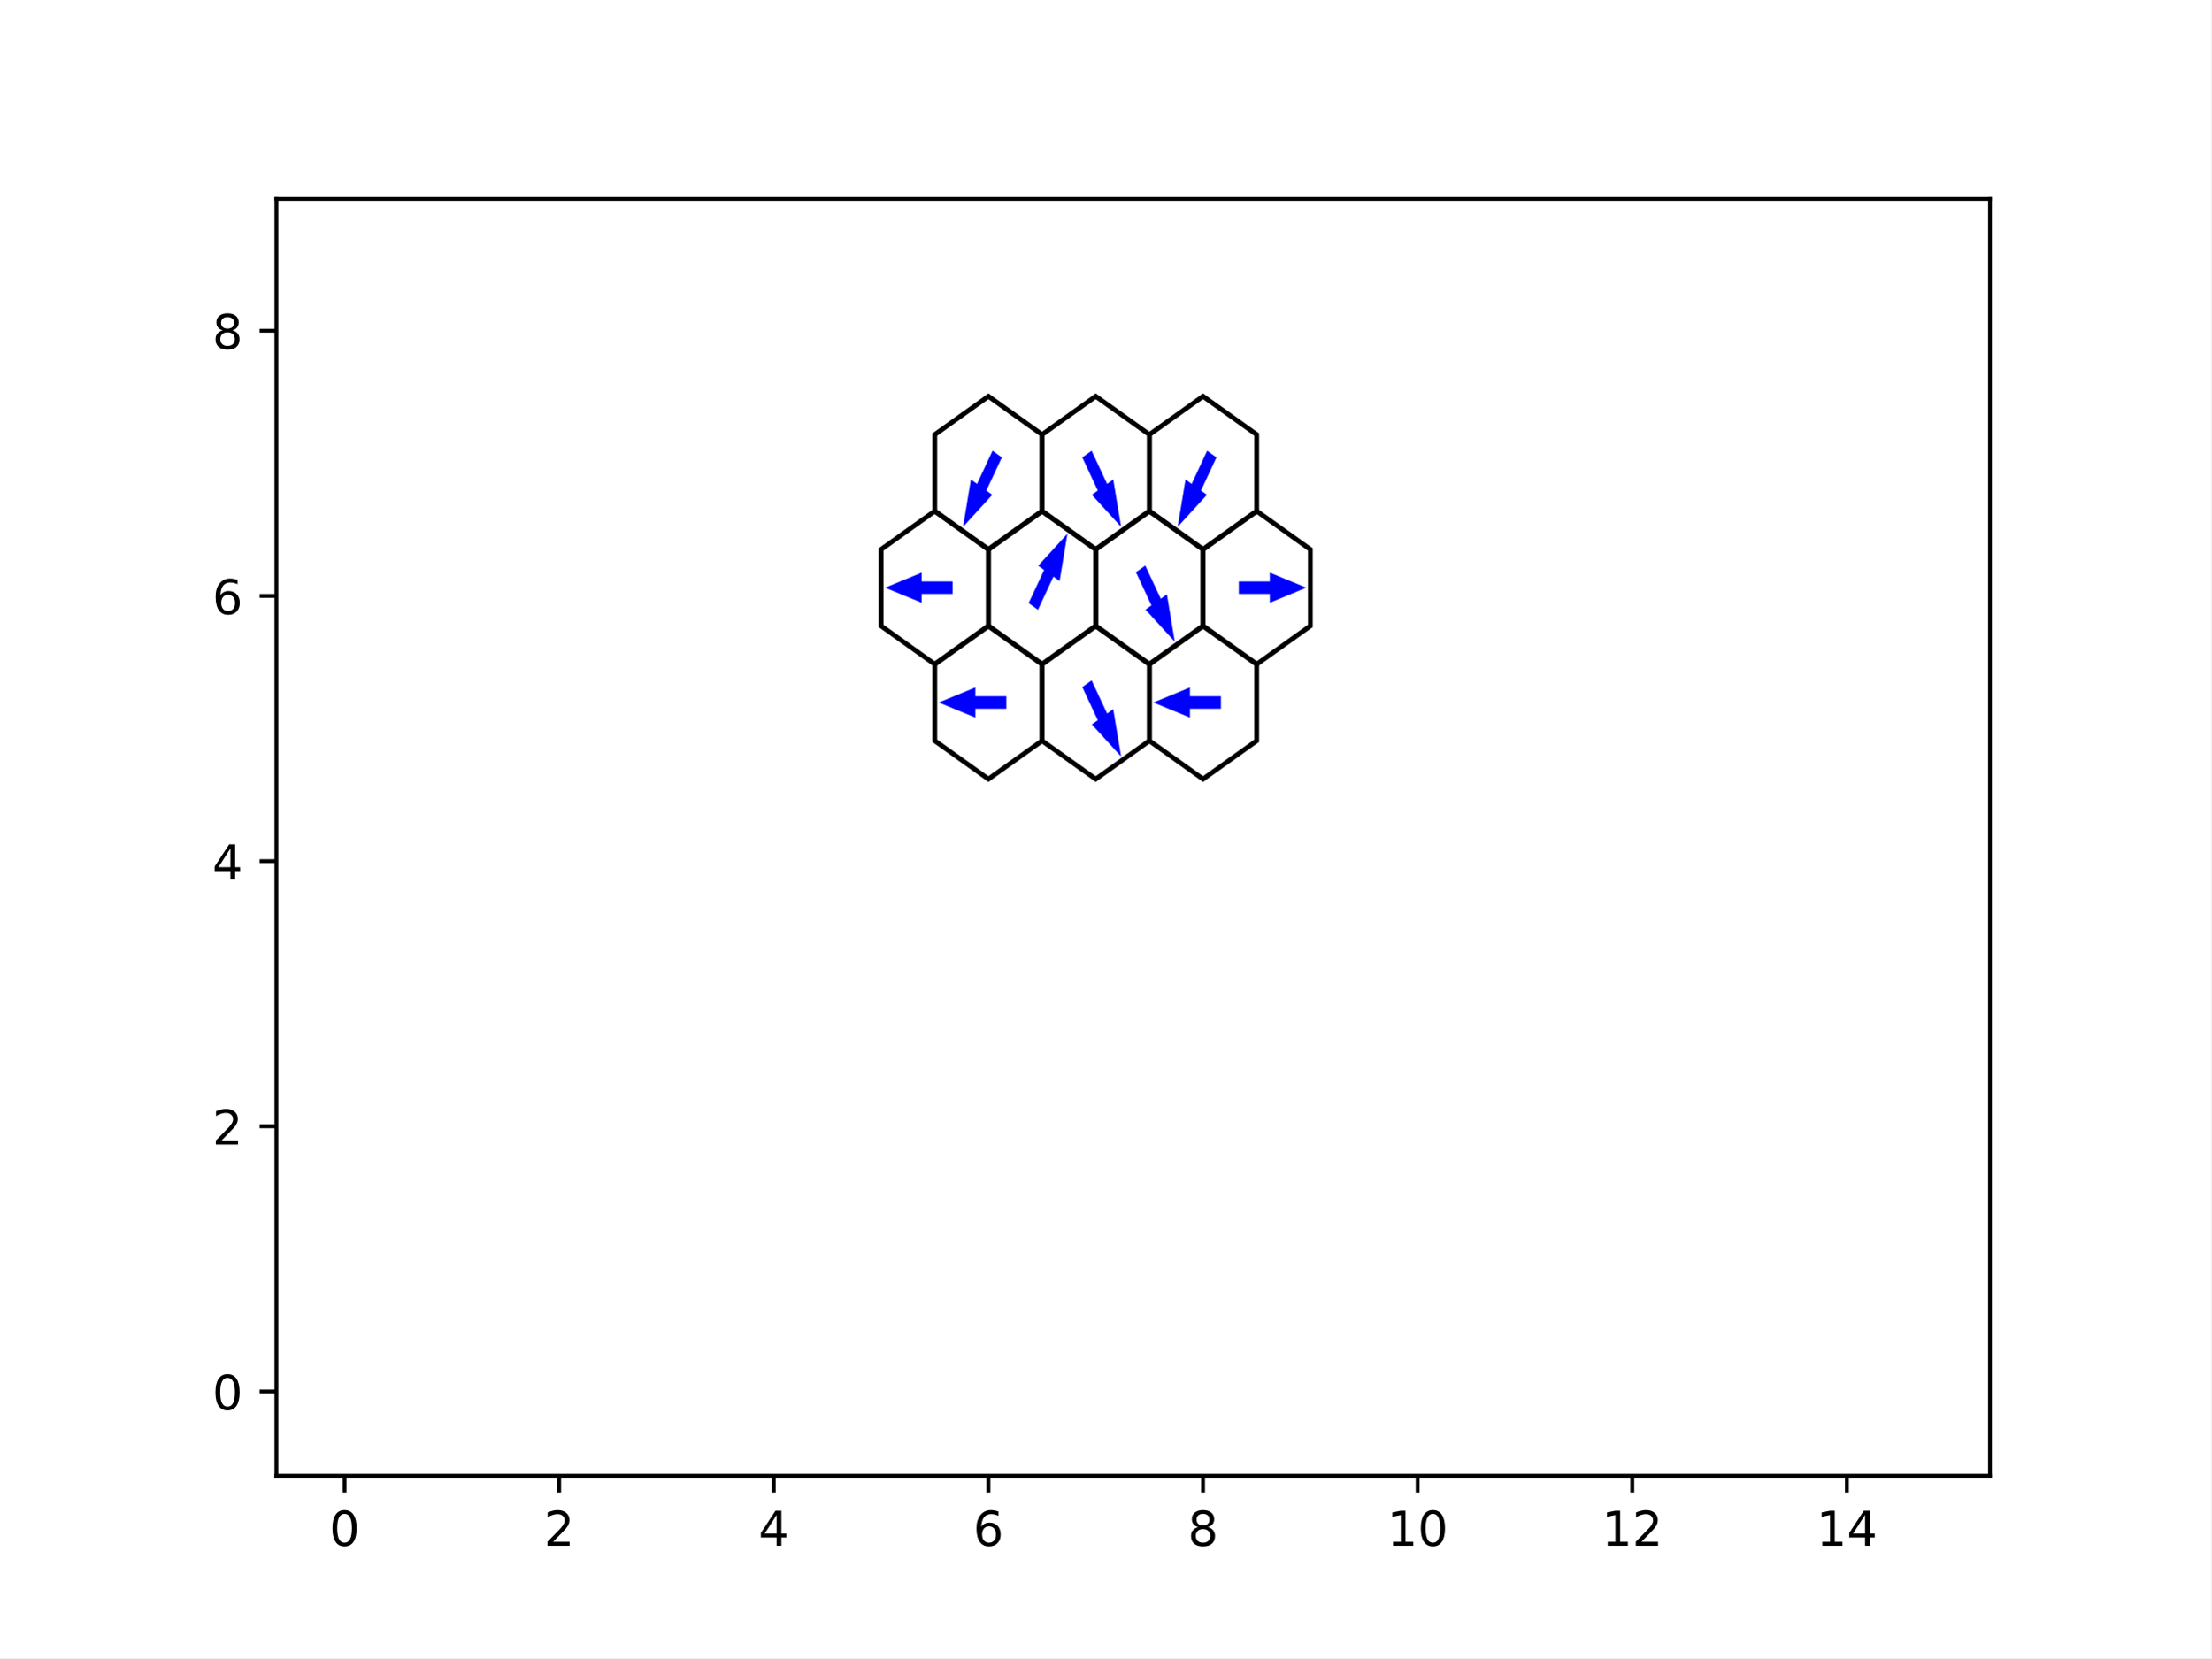
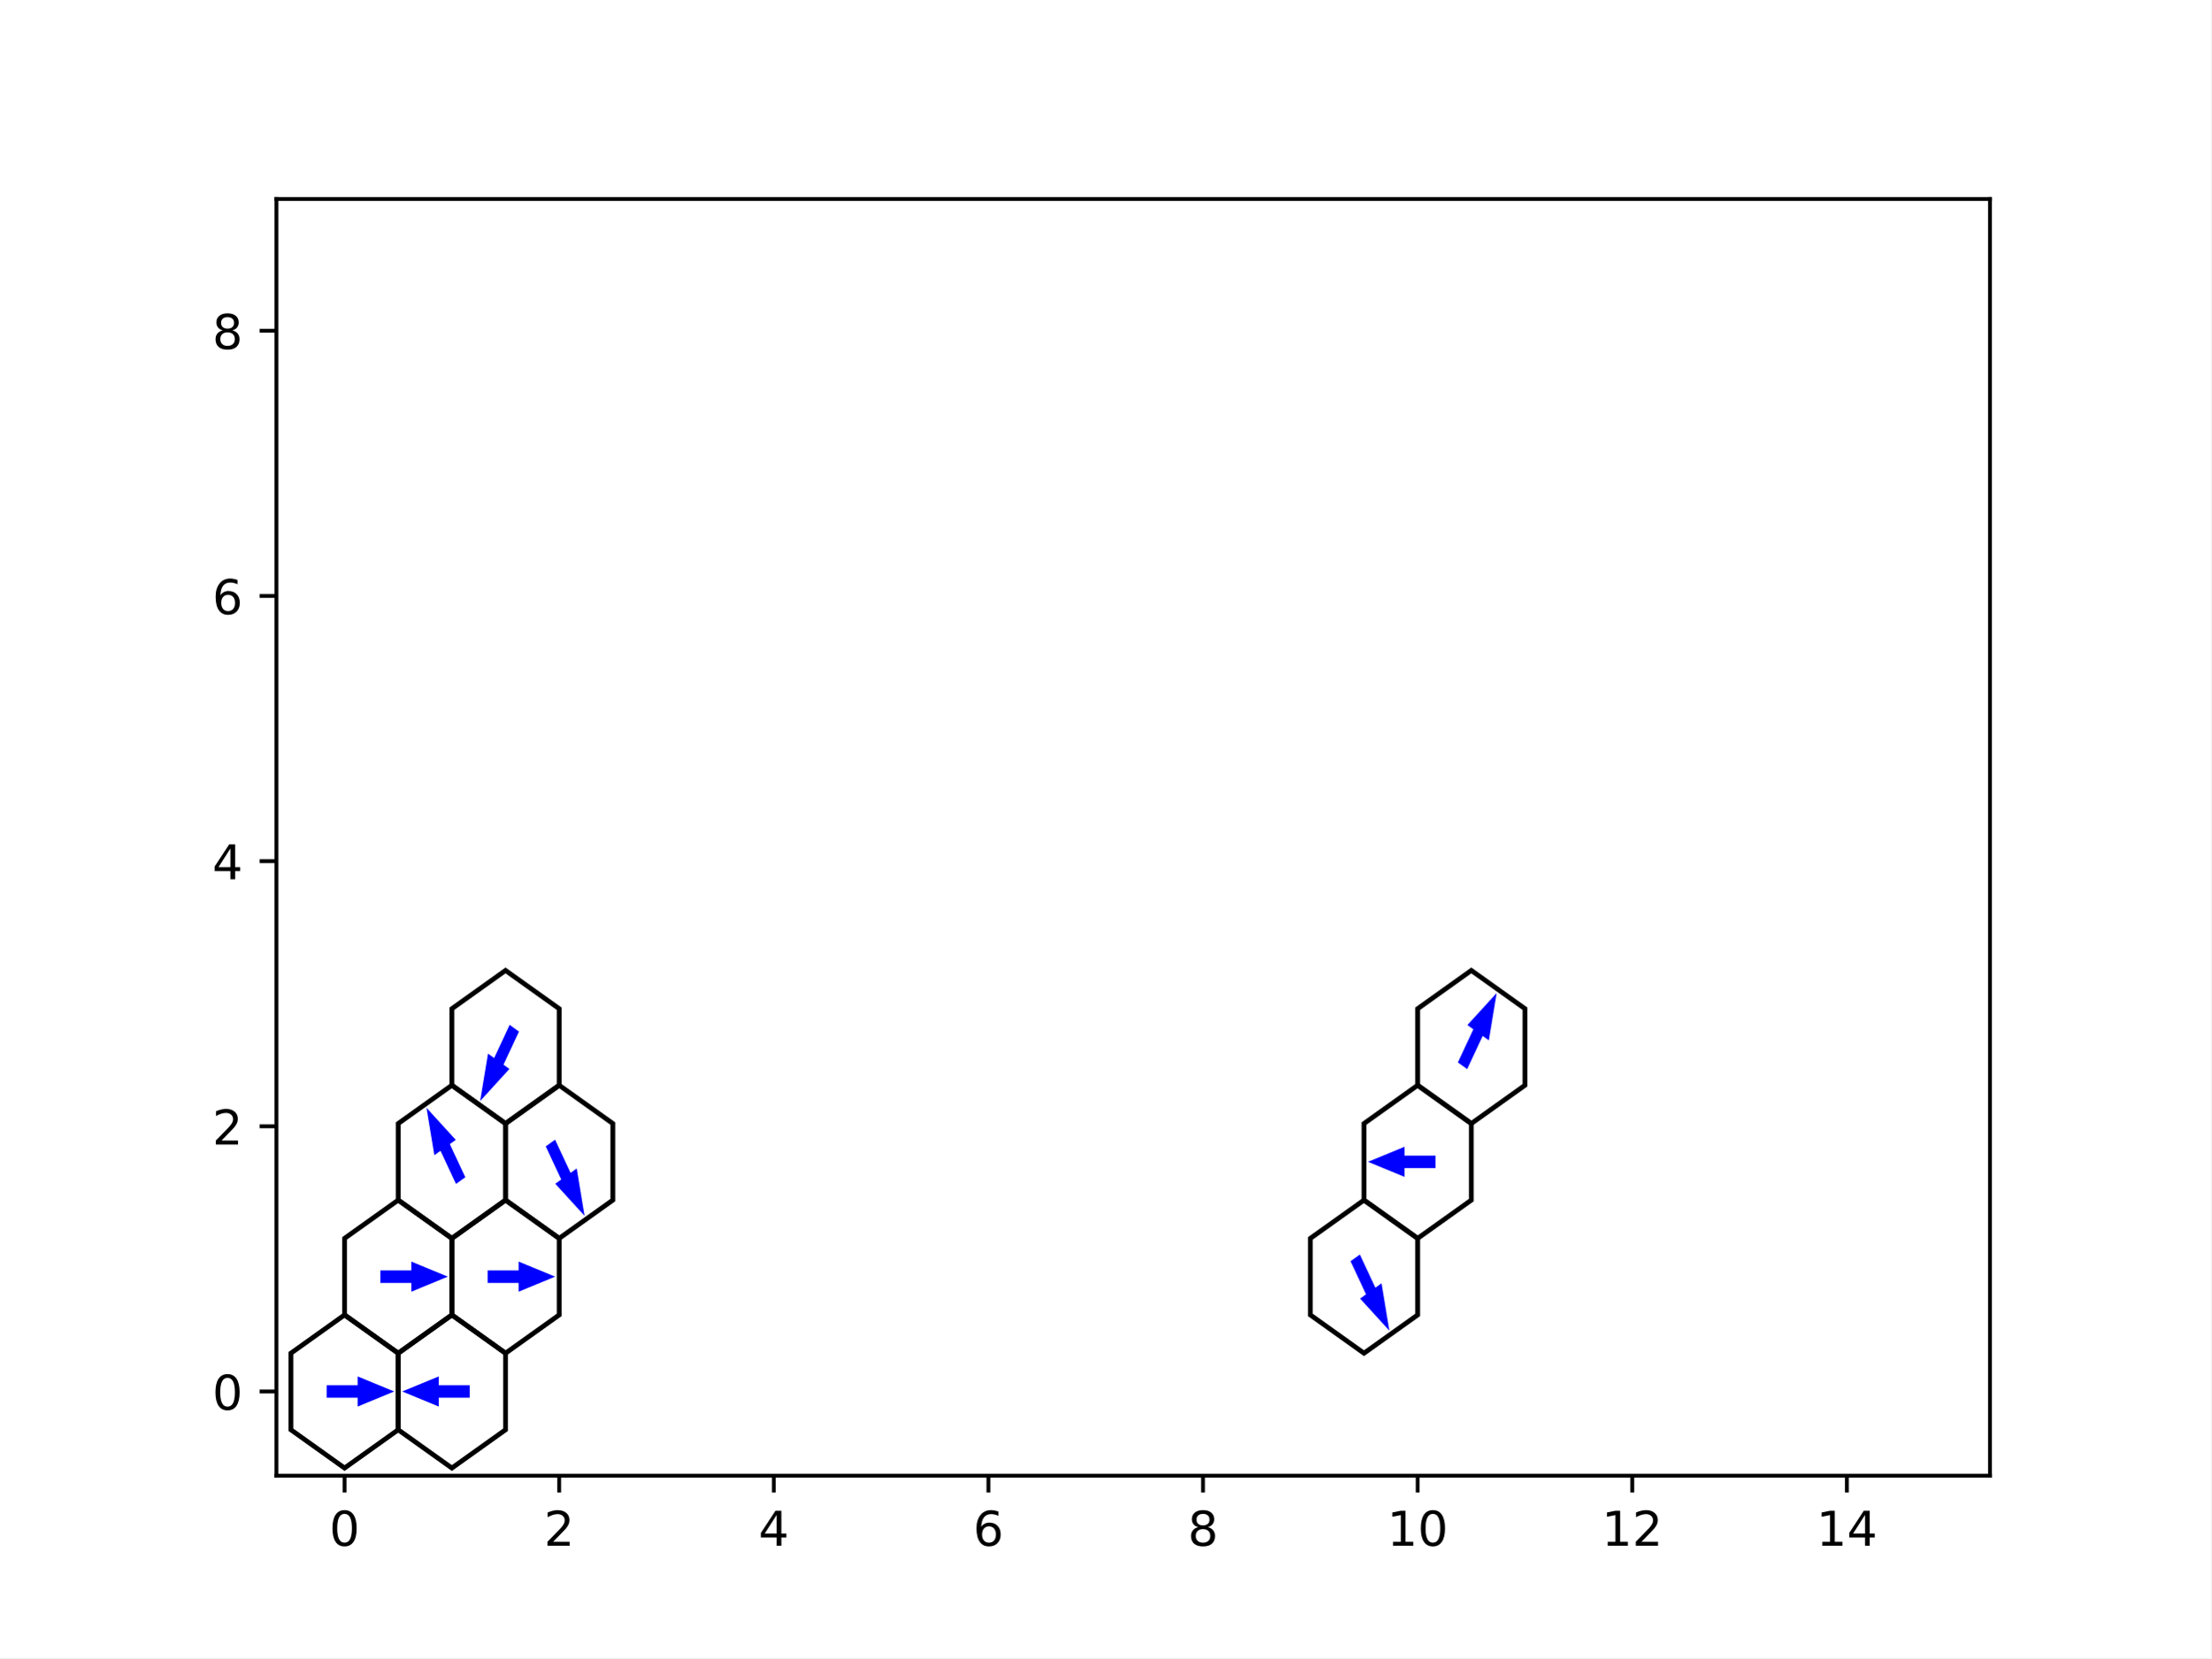
<svg xmlns="http://www.w3.org/2000/svg" xmlns:xlink="http://www.w3.org/1999/xlink" width="460.8pt" height="345.6pt" viewBox="0 0 460.8 345.6" version="1.1">
  <defs>
    <style type="text/css">*{stroke-linejoin: round; stroke-linecap: butt}</style>
  </defs>
  <g id="figure_1">
    <g id="patch_1">
      <path d="M 0 345.6  L 460.8 345.6  L 460.8 0  L 0 0  z " style="fill: #ffffff" />
    </g>
    <g id="axes_1">
      <g id="patch_2">
        <path d="M 57.6 307.584  L 414.72 307.584  L 414.72 41.472  L 57.6 41.472  z " style="fill: #ffffff" />
      </g>
      <g id="patch_3">
-         <path d="M 205.988 130.467  L 194.806 138.445  L 194.806 154.402  L 205.988 162.38  L 217.17 154.402  L 217.17 138.445  L 205.988 130.467  z " clip-path="url(#p7d9bcd6747)" style="fill: none; stroke: #000000; stroke-linejoin: miter" />
+         <path d="M 71.803 274.075  L 60.621 282.054  L 60.621 298.01  L 71.803 305.988  L 82.985 298.01  L 82.985 282.054  L 71.803 274.075  z " clip-path="url(#pa1063a7292)" style="fill: none; stroke: #000000; stroke-linejoin: miter" />
      </g>
      <g id="patch_4">
-         <path d="M 196.95 146.423  L 202.76 144.03  L 202.76 145.626  L 209.216 145.626  L 209.216 147.221  L 202.76 147.221  L 202.76 148.817  z " clip-path="url(#p7d9bcd6747)" style="fill: #0000ff; stroke: #0000ff; stroke-linejoin: miter" />
+         <path d="M 80.841 290.032  L 75.031 292.425  L 75.031 290.83  L 68.575 290.83  L 68.575 289.234  L 75.031 289.234  L 75.031 287.638  z " clip-path="url(#pa1063a7292)" style="fill: #0000ff; stroke: #0000ff; stroke-linejoin: miter" />
      </g>
      <g id="patch_5">
-         <path d="M 228.352 130.467  L 217.17 138.445  L 217.17 154.402  L 228.352 162.38  L 239.534 154.402  L 239.534 138.445  L 228.352 130.467  z " clip-path="url(#p7d9bcd6747)" style="fill: none; stroke: #000000; stroke-linejoin: miter" />
+         <path d="M 94.167 274.075  L 82.985 282.054  L 82.985 298.01  L 94.167 305.988  L 105.349 298.01  L 105.349 282.054  L 94.167 274.075  z " clip-path="url(#pa1063a7292)" style="fill: none; stroke: #000000; stroke-linejoin: miter" />
      </g>
      <g id="patch_6">
-         <path d="M 232.871 156.097  L 228.289 151.075  L 229.407 150.277  L 226.179 143.368  L 227.297 142.57  L 230.525 149.479  L 231.643 148.681  z " clip-path="url(#p7d9bcd6747)" style="fill: #0000ff; stroke: #0000ff; stroke-linejoin: miter" />
+         <path d="M 85.129 290.032  L 90.939 287.638  L 90.939 289.234  L 97.395 289.234  L 97.395 290.83  L 90.939 290.83  L 90.939 292.425  z " clip-path="url(#pa1063a7292)" style="fill: #0000ff; stroke: #0000ff; stroke-linejoin: miter" />
      </g>
      <g id="patch_7">
-         <path d="M 250.716 130.467  L 239.534 138.445  L 239.534 154.402  L 250.716 162.38  L 261.898 154.402  L 261.898 138.445  L 250.716 130.467  z " clip-path="url(#p7d9bcd6747)" style="fill: none; stroke: #000000; stroke-linejoin: miter" />
+         <path d="M 82.985 250.141  L 71.803 258.119  L 71.803 274.075  L 82.985 282.054  L 94.167 274.075  L 94.167 258.119  L 82.985 250.141  z " clip-path="url(#pa1063a7292)" style="fill: none; stroke: #000000; stroke-linejoin: miter" />
      </g>
      <g id="patch_8">
-         <path d="M 241.678 146.423  L 247.488 144.03  L 247.488 145.626  L 253.944 145.626  L 253.944 147.221  L 247.488 147.221  L 247.488 148.817  z " clip-path="url(#p7d9bcd6747)" style="fill: #0000ff; stroke: #0000ff; stroke-linejoin: miter" />
+         <path d="M 92.024 266.097  L 86.213 268.491  L 86.213 266.895  L 79.757 266.895  L 79.757 265.299  L 86.213 265.299  L 86.213 263.704  z " clip-path="url(#pa1063a7292)" style="fill: #0000ff; stroke: #0000ff; stroke-linejoin: miter" />
      </g>
      <g id="patch_9">
-         <path d="M 194.806 106.532  L 183.624 114.51  L 183.624 130.467  L 194.806 138.445  L 205.988 130.467  L 205.988 114.51  L 194.806 106.532  z " clip-path="url(#p7d9bcd6747)" style="fill: none; stroke: #000000; stroke-linejoin: miter" />
+         <path d="M 105.349 250.141  L 94.167 258.119  L 94.167 274.075  L 105.349 282.054  L 116.531 274.075  L 116.531 258.119  L 105.349 250.141  z " clip-path="url(#pa1063a7292)" style="fill: none; stroke: #000000; stroke-linejoin: miter" />
      </g>
      <g id="patch_10">
-         <path d="M 185.768 122.489  L 191.578 120.095  L 191.578 121.691  L 198.034 121.691  L 198.034 123.287  L 191.578 123.287  L 191.578 124.882  z " clip-path="url(#p7d9bcd6747)" style="fill: #0000ff; stroke: #0000ff; stroke-linejoin: miter" />
+         <path d="M 114.388 266.097  L 108.577 268.491  L 108.577 266.895  L 102.121 266.895  L 102.121 265.299  L 108.577 265.299  L 108.577 263.704  z " clip-path="url(#pa1063a7292)" style="fill: #0000ff; stroke: #0000ff; stroke-linejoin: miter" />
      </g>
      <g id="patch_11">
-         <path d="M 217.17 106.532  L 205.988 114.51  L 205.988 130.467  L 217.17 138.445  L 228.352 130.467  L 228.352 114.51  L 217.17 106.532  z " clip-path="url(#p7d9bcd6747)" style="fill: none; stroke: #000000; stroke-linejoin: miter" />
+         <path d="M 284.262 250.141  L 273.08 258.119  L 273.08 274.075  L 284.262 282.054  L 295.445 274.075  L 295.445 258.119  L 284.262 250.141  z " clip-path="url(#pa1063a7292)" style="fill: none; stroke: #000000; stroke-linejoin: miter" />
      </g>
      <g id="patch_12">
-         <path d="M 221.689 112.816  L 220.461 120.231  L 219.343 119.433  L 216.115 126.342  L 214.997 125.544  L 218.225 118.635  L 217.107 117.837  z " clip-path="url(#p7d9bcd6747)" style="fill: #0000ff; stroke: #0000ff; stroke-linejoin: miter" />
+         <path d="M 288.782 275.77  L 284.199 270.749  L 285.317 269.951  L 282.089 263.041  L 283.208 262.244  L 286.436 269.153  L 287.554 268.355  z " clip-path="url(#pa1063a7292)" style="fill: #0000ff; stroke: #0000ff; stroke-linejoin: miter" />
      </g>
      <g id="patch_13">
-         <path d="M 239.534 106.532  L 228.352 114.51  L 228.352 130.467  L 239.534 138.445  L 250.716 130.467  L 250.716 114.51  L 239.534 106.532  z " clip-path="url(#p7d9bcd6747)" style="fill: none; stroke: #000000; stroke-linejoin: miter" />
+         <path d="M 94.167 226.206  L 82.985 234.184  L 82.985 250.141  L 94.167 258.119  L 105.349 250.141  L 105.349 234.184  L 94.167 226.206  z " clip-path="url(#pa1063a7292)" style="fill: none; stroke: #000000; stroke-linejoin: miter" />
      </g>
      <g id="patch_14">
-         <path d="M 244.053 132.162  L 239.471 127.14  L 240.589 126.342  L 237.361 119.433  L 238.479 118.635  L 241.707 125.544  L 242.826 124.747  z " clip-path="url(#p7d9bcd6747)" style="fill: #0000ff; stroke: #0000ff; stroke-linejoin: miter" />
+         <path d="M 89.648 232.489  L 94.231 237.511  L 93.112 238.309  L 96.34 245.218  L 95.222 246.016  L 91.994 239.107  L 90.876 239.904  z " clip-path="url(#pa1063a7292)" style="fill: #0000ff; stroke: #0000ff; stroke-linejoin: miter" />
      </g>
      <g id="patch_15">
-         <path d="M 261.898 106.532  L 250.716 114.51  L 250.716 130.467  L 261.898 138.445  L 273.08 130.467  L 273.08 114.51  L 261.898 106.532  z " clip-path="url(#p7d9bcd6747)" style="fill: none; stroke: #000000; stroke-linejoin: miter" />
+         <path d="M 116.531 226.206  L 105.349 234.184  L 105.349 250.141  L 116.531 258.119  L 127.713 250.141  L 127.713 234.184  L 116.531 226.206  z " clip-path="url(#pa1063a7292)" style="fill: none; stroke: #000000; stroke-linejoin: miter" />
      </g>
      <g id="patch_16">
-         <path d="M 270.937 122.489  L 265.126 124.882  L 265.126 123.287  L 258.67 123.287  L 258.67 121.691  L 265.126 121.691  L 265.126 120.095  z " clip-path="url(#p7d9bcd6747)" style="fill: #0000ff; stroke: #0000ff; stroke-linejoin: miter" />
+         <path d="M 121.051 251.835  L 116.468 246.814  L 117.586 246.016  L 114.358 239.107  L 115.477 238.309  L 118.705 245.218  L 119.823 244.42  z " clip-path="url(#pa1063a7292)" style="fill: #0000ff; stroke: #0000ff; stroke-linejoin: miter" />
      </g>
      <g id="patch_17">
-         <path d="M 205.988 82.597  L 194.806 90.576  L 194.806 106.532  L 205.988 114.51  L 217.17 106.532  L 217.17 90.576  L 205.988 82.597  z " clip-path="url(#p7d9bcd6747)" style="fill: none; stroke: #000000; stroke-linejoin: miter" />
+         <path d="M 295.445 226.206  L 284.262 234.184  L 284.262 250.141  L 295.445 258.119  L 306.627 250.141  L 306.627 234.184  L 295.445 226.206  z " clip-path="url(#pa1063a7292)" style="fill: none; stroke: #000000; stroke-linejoin: miter" />
      </g>
      <g id="patch_18">
-         <path d="M 201.469 108.227  L 202.697 100.812  L 203.815 101.61  L 207.043 94.7  L 208.161 95.498  L 204.933 102.408  L 206.051 103.205  z " clip-path="url(#p7d9bcd6747)" style="fill: #0000ff; stroke: #0000ff; stroke-linejoin: miter" />
+         <path d="M 286.406 242.162  L 292.217 239.769  L 292.217 241.365  L 298.673 241.365  L 298.673 242.96  L 292.217 242.96  L 292.217 244.556  z " clip-path="url(#pa1063a7292)" style="fill: #0000ff; stroke: #0000ff; stroke-linejoin: miter" />
      </g>
      <g id="patch_19">
-         <path d="M 228.352 82.597  L 217.17 90.576  L 217.17 106.532  L 228.352 114.51  L 239.534 106.532  L 239.534 90.576  L 228.352 82.597  z " clip-path="url(#p7d9bcd6747)" style="fill: none; stroke: #000000; stroke-linejoin: miter" />
+         <path d="M 105.349 202.271  L 94.167 210.249  L 94.167 226.206  L 105.349 234.184  L 116.531 226.206  L 116.531 210.249  L 105.349 202.271  z " clip-path="url(#pa1063a7292)" style="fill: none; stroke: #000000; stroke-linejoin: miter" />
      </g>
      <g id="patch_20">
-         <path d="M 232.871 108.227  L 228.289 103.205  L 229.407 102.408  L 226.179 95.498  L 227.297 94.7  L 230.525 101.61  L 231.643 100.812  z " clip-path="url(#p7d9bcd6747)" style="fill: #0000ff; stroke: #0000ff; stroke-linejoin: miter" />
+         <path d="M 100.83 227.901  L 102.058 220.486  L 103.176 221.283  L 106.404 214.374  L 107.522 215.172  L 104.294 222.081  L 105.413 222.879  z " clip-path="url(#pa1063a7292)" style="fill: #0000ff; stroke: #0000ff; stroke-linejoin: miter" />
      </g>
      <g id="patch_21">
-         <path d="M 250.716 82.597  L 239.534 90.576  L 239.534 106.532  L 250.716 114.51  L 261.898 106.532  L 261.898 90.576  L 250.716 82.597  z " clip-path="url(#p7d9bcd6747)" style="fill: none; stroke: #000000; stroke-linejoin: miter" />
+         <path d="M 306.627 202.271  L 295.445 210.249  L 295.445 226.206  L 306.627 234.184  L 317.809 226.206  L 317.809 210.249  L 306.627 202.271  z " clip-path="url(#pa1063a7292)" style="fill: none; stroke: #000000; stroke-linejoin: miter" />
      </g>
      <g id="patch_22">
-         <path d="M 246.197 108.227  L 247.425 100.812  L 248.543 101.61  L 251.771 94.7  L 252.889 95.498  L 249.661 102.408  L 250.78 103.205  z " clip-path="url(#p7d9bcd6747)" style="fill: #0000ff; stroke: #0000ff; stroke-linejoin: miter" />
+         <path d="M 311.146 208.555  L 309.918 215.97  L 308.8 215.172  L 305.572 222.081  L 304.454 221.283  L 307.682 214.374  L 306.563 213.576  z " clip-path="url(#pa1063a7292)" style="fill: #0000ff; stroke: #0000ff; stroke-linejoin: miter" />
      </g>
      <g id="matplotlib.axis_1">
        <g id="xtick_1">
          <g id="line2d_1">
            <defs>
-               <path id="m7e6bbdad16" d="M 0 0  L 0 3.5  " style="stroke: #000000; stroke-width: 0.8" />
+               <path id="m69f828d409" d="M 0 0  L 0 3.5  " style="stroke: #000000; stroke-width: 0.8" />
            </defs>
            <g>
-               <use xlink:href="#m7e6bbdad16" x="71.803" y="307.584" style="stroke: #000000; stroke-width: 0.8" />
+               <use xlink:href="#m69f828d409" x="71.803" y="307.584" style="stroke: #000000; stroke-width: 0.8" />
            </g>
          </g>
          <g id="text_1">
            <g transform="translate(68.62189 322.1824) scale(0.1 -0.1)">
              <defs>
                <path id="DejaVuSans-30" d="M 2034 4250  Q 1547 4250 1301 3770  Q 1056 3291 1056 2328  Q 1056 1369 1301 889  Q 1547 409 2034 409  Q 2525 409 2770 889  Q 3016 1369 3016 2328  Q 3016 3291 2770 3770  Q 2525 4250 2034 4250  z M 2034 4750  Q 2819 4750 3233 4129  Q 3647 3509 3647 2328  Q 3647 1150 3233 529  Q 2819 -91 2034 -91  Q 1250 -91 836 529  Q 422 1150 422 2328  Q 422 3509 836 4129  Q 1250 4750 2034 4750  z " transform="scale(0.015625)" />
              </defs>
              <use xlink:href="#DejaVuSans-30" />
            </g>
          </g>
        </g>
        <g id="xtick_2">
          <g id="line2d_2">
            <g>
-               <use xlink:href="#m7e6bbdad16" x="116.531" y="307.584" style="stroke: #000000; stroke-width: 0.8" />
+               <use xlink:href="#m69f828d409" x="116.531" y="307.584" style="stroke: #000000; stroke-width: 0.8" />
            </g>
          </g>
          <g id="text_2">
            <g transform="translate(113.3502 322.1824) scale(0.1 -0.1)">
              <defs>
                <path id="DejaVuSans-32" d="M 1228 531  L 3431 531  L 3431 0  L 469 0  L 469 531  Q 828 903 1448 1529  Q 2069 2156 2228 2338  Q 2531 2678 2651 2914  Q 2772 3150 2772 3378  Q 2772 3750 2511 3984  Q 2250 4219 1831 4219  Q 1534 4219 1204 4116  Q 875 4013 500 3803  L 500 4441  Q 881 4594 1212 4672  Q 1544 4750 1819 4750  Q 2544 4750 2975 4387  Q 3406 4025 3406 3419  Q 3406 3131 3298 2873  Q 3191 2616 2906 2266  Q 2828 2175 2409 1742  Q 1991 1309 1228 531  z " transform="scale(0.015625)" />
              </defs>
              <use xlink:href="#DejaVuSans-32" />
            </g>
          </g>
        </g>
        <g id="xtick_3">
          <g id="line2d_3">
            <g>
-               <use xlink:href="#m7e6bbdad16" x="161.26" y="307.584" style="stroke: #000000; stroke-width: 0.8" />
+               <use xlink:href="#m69f828d409" x="161.26" y="307.584" style="stroke: #000000; stroke-width: 0.8" />
            </g>
          </g>
          <g id="text_3">
            <g transform="translate(158.0785 322.1824) scale(0.1 -0.1)">
              <defs>
                <path id="DejaVuSans-34" d="M 2419 4116  L 825 1625  L 2419 1625  L 2419 4116  z M 2253 4666  L 3047 4666  L 3047 1625  L 3713 1625  L 3713 1100  L 3047 1100  L 3047 0  L 2419 0  L 2419 1100  L 313 1100  L 313 1709  L 2253 4666  z " transform="scale(0.015625)" />
              </defs>
              <use xlink:href="#DejaVuSans-34" />
            </g>
          </g>
        </g>
        <g id="xtick_4">
          <g id="line2d_4">
            <g>
-               <use xlink:href="#m7e6bbdad16" x="205.988" y="307.584" style="stroke: #000000; stroke-width: 0.8" />
+               <use xlink:href="#m69f828d409" x="205.988" y="307.584" style="stroke: #000000; stroke-width: 0.8" />
            </g>
          </g>
          <g id="text_4">
            <g transform="translate(202.8067 322.1824) scale(0.1 -0.1)">
              <defs>
                <path id="DejaVuSans-36" d="M 2113 2584  Q 1688 2584 1439 2293  Q 1191 2003 1191 1497  Q 1191 994 1439 701  Q 1688 409 2113 409  Q 2538 409 2786 701  Q 3034 994 3034 1497  Q 3034 2003 2786 2293  Q 2538 2584 2113 2584  z M 3366 4563  L 3366 3988  Q 3128 4100 2886 4159  Q 2644 4219 2406 4219  Q 1781 4219 1451 3797  Q 1122 3375 1075 2522  Q 1259 2794 1537 2939  Q 1816 3084 2150 3084  Q 2853 3084 3261 2657  Q 3669 2231 3669 1497  Q 3669 778 3244 343  Q 2819 -91 2113 -91  Q 1303 -91 875 529  Q 447 1150 447 2328  Q 447 3434 972 4092  Q 1497 4750 2381 4750  Q 2619 4750 2861 4703  Q 3103 4656 3366 4563  z " transform="scale(0.015625)" />
              </defs>
              <use xlink:href="#DejaVuSans-36" />
            </g>
          </g>
        </g>
        <g id="xtick_5">
          <g id="line2d_5">
            <g>
-               <use xlink:href="#m7e6bbdad16" x="250.716" y="307.584" style="stroke: #000000; stroke-width: 0.8" />
+               <use xlink:href="#m69f828d409" x="250.716" y="307.584" style="stroke: #000000; stroke-width: 0.8" />
            </g>
          </g>
          <g id="text_5">
            <g transform="translate(247.535 322.1824) scale(0.1 -0.1)">
              <defs>
                <path id="DejaVuSans-38" d="M 2034 2216  Q 1584 2216 1326 1975  Q 1069 1734 1069 1313  Q 1069 891 1326 650  Q 1584 409 2034 409  Q 2484 409 2743 651  Q 3003 894 3003 1313  Q 3003 1734 2745 1975  Q 2488 2216 2034 2216  z M 1403 2484  Q 997 2584 770 2862  Q 544 3141 544 3541  Q 544 4100 942 4425  Q 1341 4750 2034 4750  Q 2731 4750 3128 4425  Q 3525 4100 3525 3541  Q 3525 3141 3298 2862  Q 3072 2584 2669 2484  Q 3125 2378 3379 2068  Q 3634 1759 3634 1313  Q 3634 634 3220 271  Q 2806 -91 2034 -91  Q 1263 -91 848 271  Q 434 634 434 1313  Q 434 1759 690 2068  Q 947 2378 1403 2484  z M 1172 3481  Q 1172 3119 1398 2916  Q 1625 2713 2034 2713  Q 2441 2713 2670 2916  Q 2900 3119 2900 3481  Q 2900 3844 2670 4047  Q 2441 4250 2034 4250  Q 1625 4250 1398 4047  Q 1172 3844 1172 3481  z " transform="scale(0.015625)" />
              </defs>
              <use xlink:href="#DejaVuSans-38" />
            </g>
          </g>
        </g>
        <g id="xtick_6">
          <g id="line2d_6">
            <g>
-               <use xlink:href="#m7e6bbdad16" x="295.445" y="307.584" style="stroke: #000000; stroke-width: 0.8" />
+               <use xlink:href="#m69f828d409" x="295.445" y="307.584" style="stroke: #000000; stroke-width: 0.8" />
            </g>
          </g>
          <g id="text_6">
            <g transform="translate(289.0821 322.1824) scale(0.1 -0.1)">
              <defs>
                <path id="DejaVuSans-31" d="M 794 531  L 1825 531  L 1825 4091  L 703 3866  L 703 4441  L 1819 4666  L 2450 4666  L 2450 531  L 3481 531  L 3481 0  L 794 0  L 794 531  z " transform="scale(0.015625)" />
              </defs>
              <use xlink:href="#DejaVuSans-31" />
-               <use xlink:href="#DejaVuSans-30" x="63.623" />
+               <use xlink:href="#DejaVuSans-30" transform="translate(63.62305 0)" />
            </g>
          </g>
        </g>
        <g id="xtick_7">
          <g id="line2d_7">
            <g>
-               <use xlink:href="#m7e6bbdad16" x="340.173" y="307.584" style="stroke: #000000; stroke-width: 0.8" />
+               <use xlink:href="#m69f828d409" x="340.173" y="307.584" style="stroke: #000000; stroke-width: 0.8" />
            </g>
          </g>
          <g id="text_7">
            <g transform="translate(333.8104 322.1824) scale(0.1 -0.1)">
              <use xlink:href="#DejaVuSans-31" />
-               <use xlink:href="#DejaVuSans-32" x="63.623" />
+               <use xlink:href="#DejaVuSans-32" transform="translate(63.62305 0)" />
            </g>
          </g>
        </g>
        <g id="xtick_8">
          <g id="line2d_8">
            <g>
-               <use xlink:href="#m7e6bbdad16" x="384.901" y="307.584" style="stroke: #000000; stroke-width: 0.8" />
+               <use xlink:href="#m69f828d409" x="384.901" y="307.584" style="stroke: #000000; stroke-width: 0.8" />
            </g>
          </g>
          <g id="text_8">
            <g transform="translate(378.5386 322.1824) scale(0.1 -0.1)">
              <use xlink:href="#DejaVuSans-31" />
-               <use xlink:href="#DejaVuSans-34" x="63.623" />
+               <use xlink:href="#DejaVuSans-34" transform="translate(63.62305 0)" />
            </g>
          </g>
        </g>
      </g>
      <g id="matplotlib.axis_2">
        <g id="ytick_1">
          <g id="line2d_9">
            <defs>
-               <path id="m51dd106815" d="M 0 0  L -3.5 0  " style="stroke: #000000; stroke-width: 0.8" />
+               <path id="m8417a0bf84" d="M 0 0  L -3.5 0  " style="stroke: #000000; stroke-width: 0.8" />
            </defs>
            <g>
-               <use xlink:href="#m51dd106815" x="57.6" y="290.032" style="stroke: #000000; stroke-width: 0.8" />
+               <use xlink:href="#m8417a0bf84" x="57.6" y="290.032" style="stroke: #000000; stroke-width: 0.8" />
            </g>
          </g>
          <g id="text_9">
            <g transform="translate(44.2375 293.8311) scale(0.1 -0.1)">
              <use xlink:href="#DejaVuSans-30" />
            </g>
          </g>
        </g>
        <g id="ytick_2">
          <g id="line2d_10">
            <g>
-               <use xlink:href="#m51dd106815" x="57.6" y="234.757" style="stroke: #000000; stroke-width: 0.8" />
+               <use xlink:href="#m8417a0bf84" x="57.6" y="234.757" style="stroke: #000000; stroke-width: 0.8" />
            </g>
          </g>
          <g id="text_10">
            <g transform="translate(44.2375 238.5562) scale(0.1 -0.1)">
              <use xlink:href="#DejaVuSans-32" />
            </g>
          </g>
        </g>
        <g id="ytick_3">
          <g id="line2d_11">
            <g>
-               <use xlink:href="#m51dd106815" x="57.6" y="179.482" style="stroke: #000000; stroke-width: 0.8" />
+               <use xlink:href="#m8417a0bf84" x="57.6" y="179.482" style="stroke: #000000; stroke-width: 0.8" />
            </g>
          </g>
          <g id="text_11">
            <g transform="translate(44.2375 183.2813) scale(0.1 -0.1)">
              <use xlink:href="#DejaVuSans-34" />
            </g>
          </g>
        </g>
        <g id="ytick_4">
          <g id="line2d_12">
            <g>
-               <use xlink:href="#m51dd106815" x="57.6" y="124.207" style="stroke: #000000; stroke-width: 0.8" />
+               <use xlink:href="#m8417a0bf84" x="57.6" y="124.207" style="stroke: #000000; stroke-width: 0.8" />
            </g>
          </g>
          <g id="text_12">
            <g transform="translate(44.2375 128.0064) scale(0.1 -0.1)">
              <use xlink:href="#DejaVuSans-36" />
            </g>
          </g>
        </g>
        <g id="ytick_5">
          <g id="line2d_13">
            <g>
-               <use xlink:href="#m51dd106815" x="57.6" y="68.932" style="stroke: #000000; stroke-width: 0.8" />
+               <use xlink:href="#m8417a0bf84" x="57.6" y="68.932" style="stroke: #000000; stroke-width: 0.8" />
            </g>
          </g>
          <g id="text_13">
            <g transform="translate(44.2375 72.73144) scale(0.1 -0.1)">
              <use xlink:href="#DejaVuSans-38" />
            </g>
          </g>
        </g>
      </g>
      <g id="patch_23">
        <path d="M 57.6 307.584  L 57.6 41.472  " style="fill: none; stroke: #000000; stroke-width: 0.8; stroke-linejoin: miter; stroke-linecap: square" />
      </g>
      <g id="patch_24">
        <path d="M 414.72 307.584  L 414.72 41.472  " style="fill: none; stroke: #000000; stroke-width: 0.8; stroke-linejoin: miter; stroke-linecap: square" />
      </g>
      <g id="patch_25">
        <path d="M 57.6 307.584  L 414.72 307.584  " style="fill: none; stroke: #000000; stroke-width: 0.8; stroke-linejoin: miter; stroke-linecap: square" />
      </g>
      <g id="patch_26">
        <path d="M 57.6 41.472  L 414.72 41.472  " style="fill: none; stroke: #000000; stroke-width: 0.8; stroke-linejoin: miter; stroke-linecap: square" />
      </g>
    </g>
  </g>
  <defs>
-     <clipPath id="p7d9bcd6747">
+     <clipPath id="pa1063a7292">
      <rect x="57.6" y="41.472" width="357.12" height="266.112" />
    </clipPath>
  </defs>
</svg>
